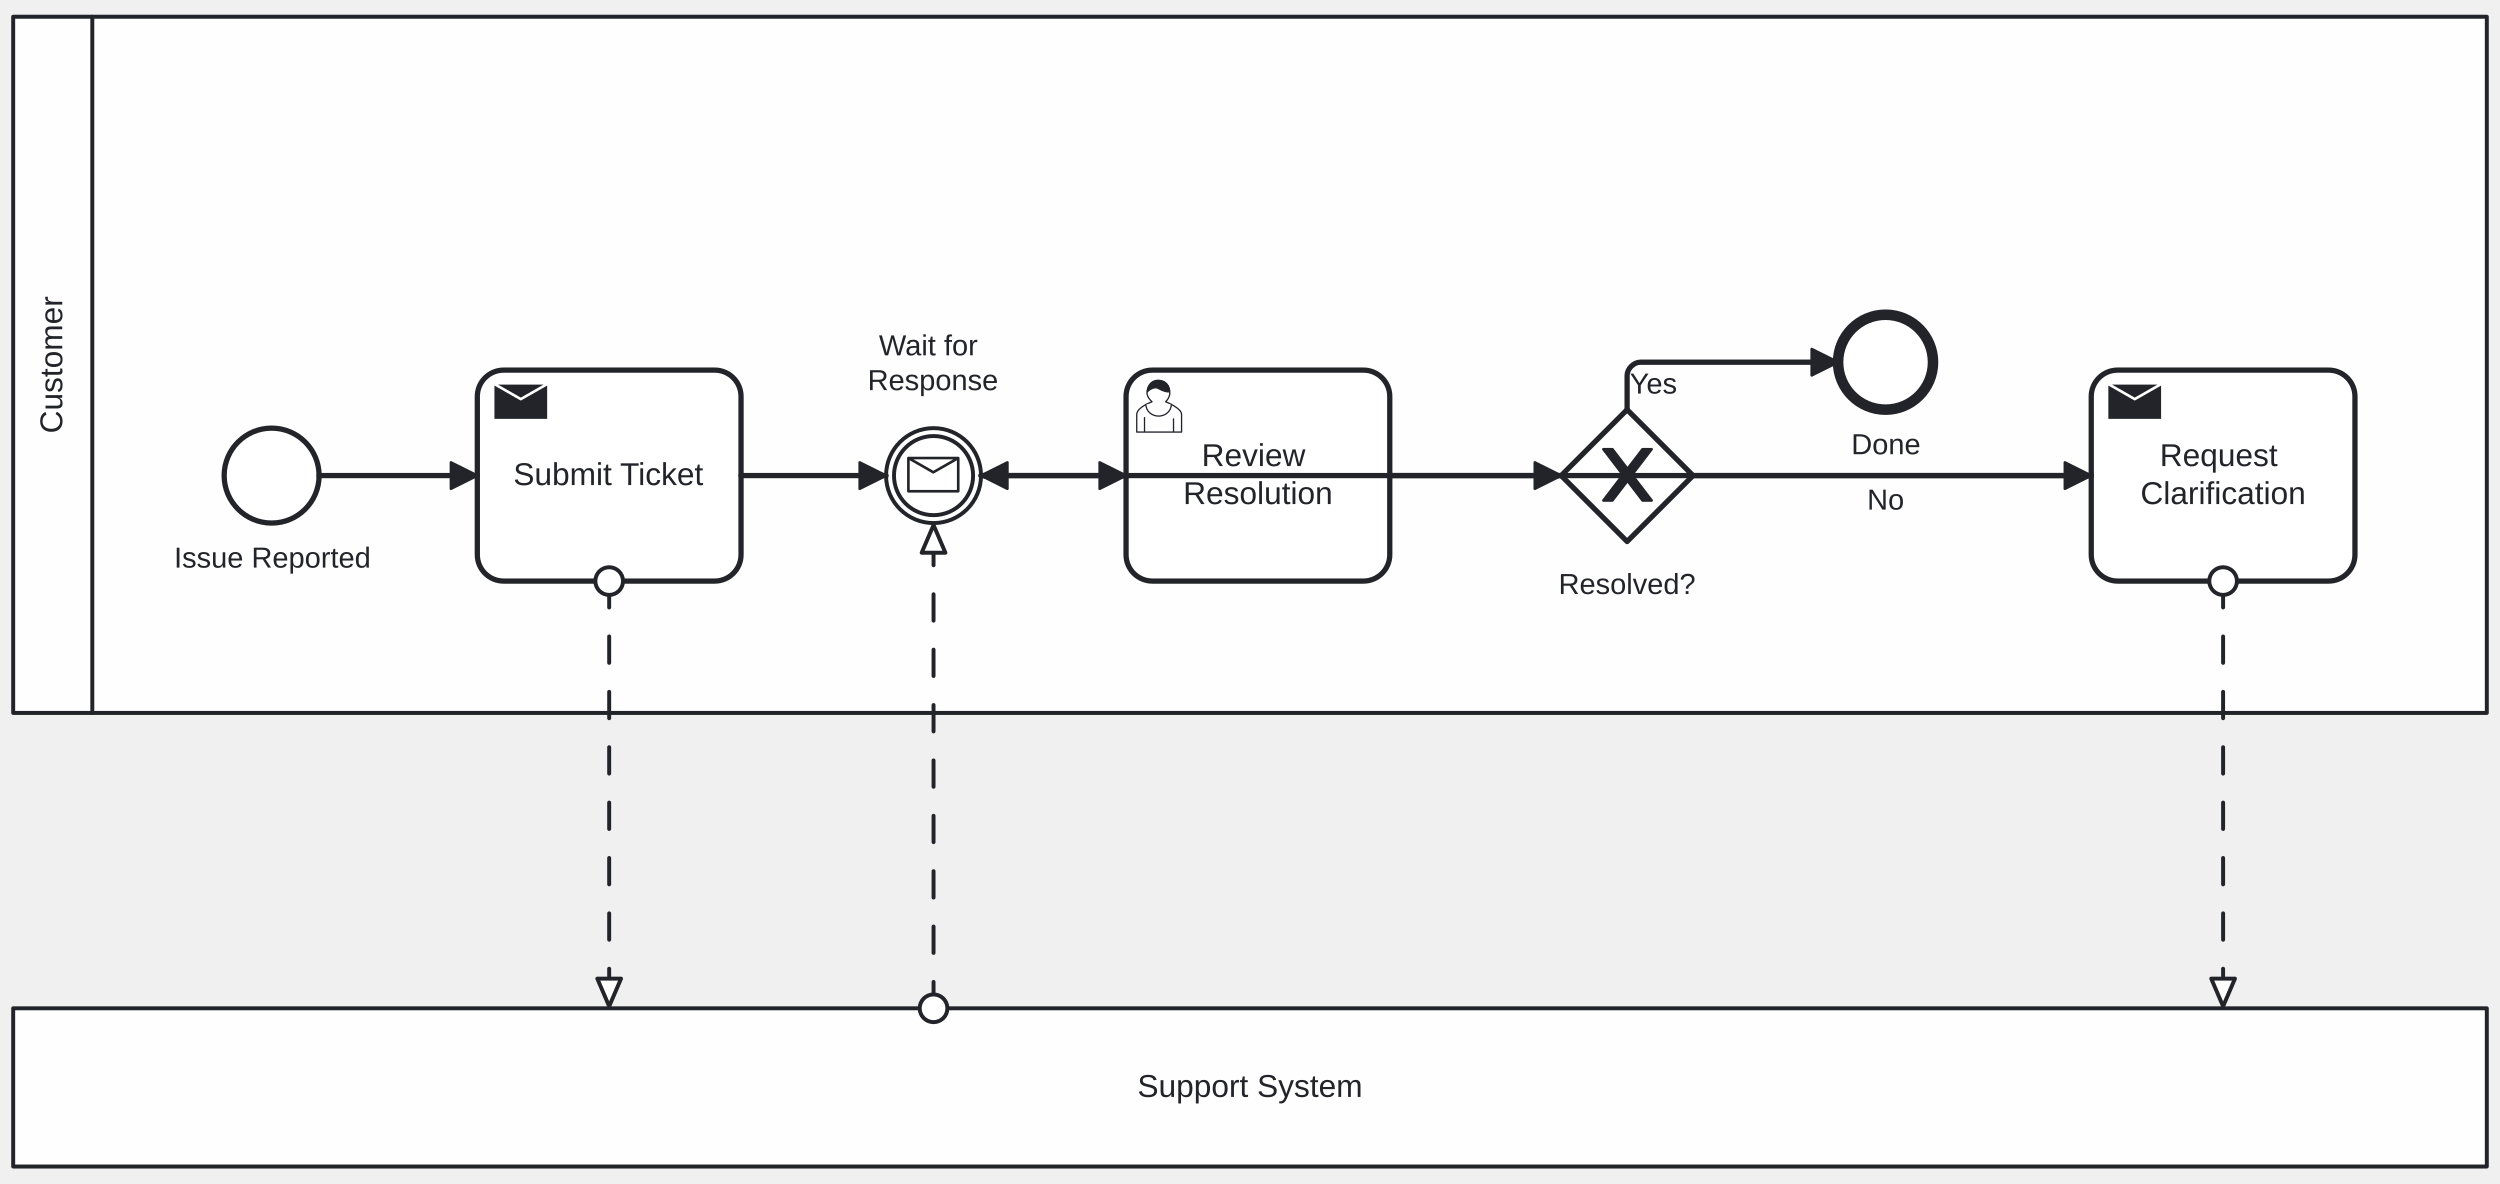
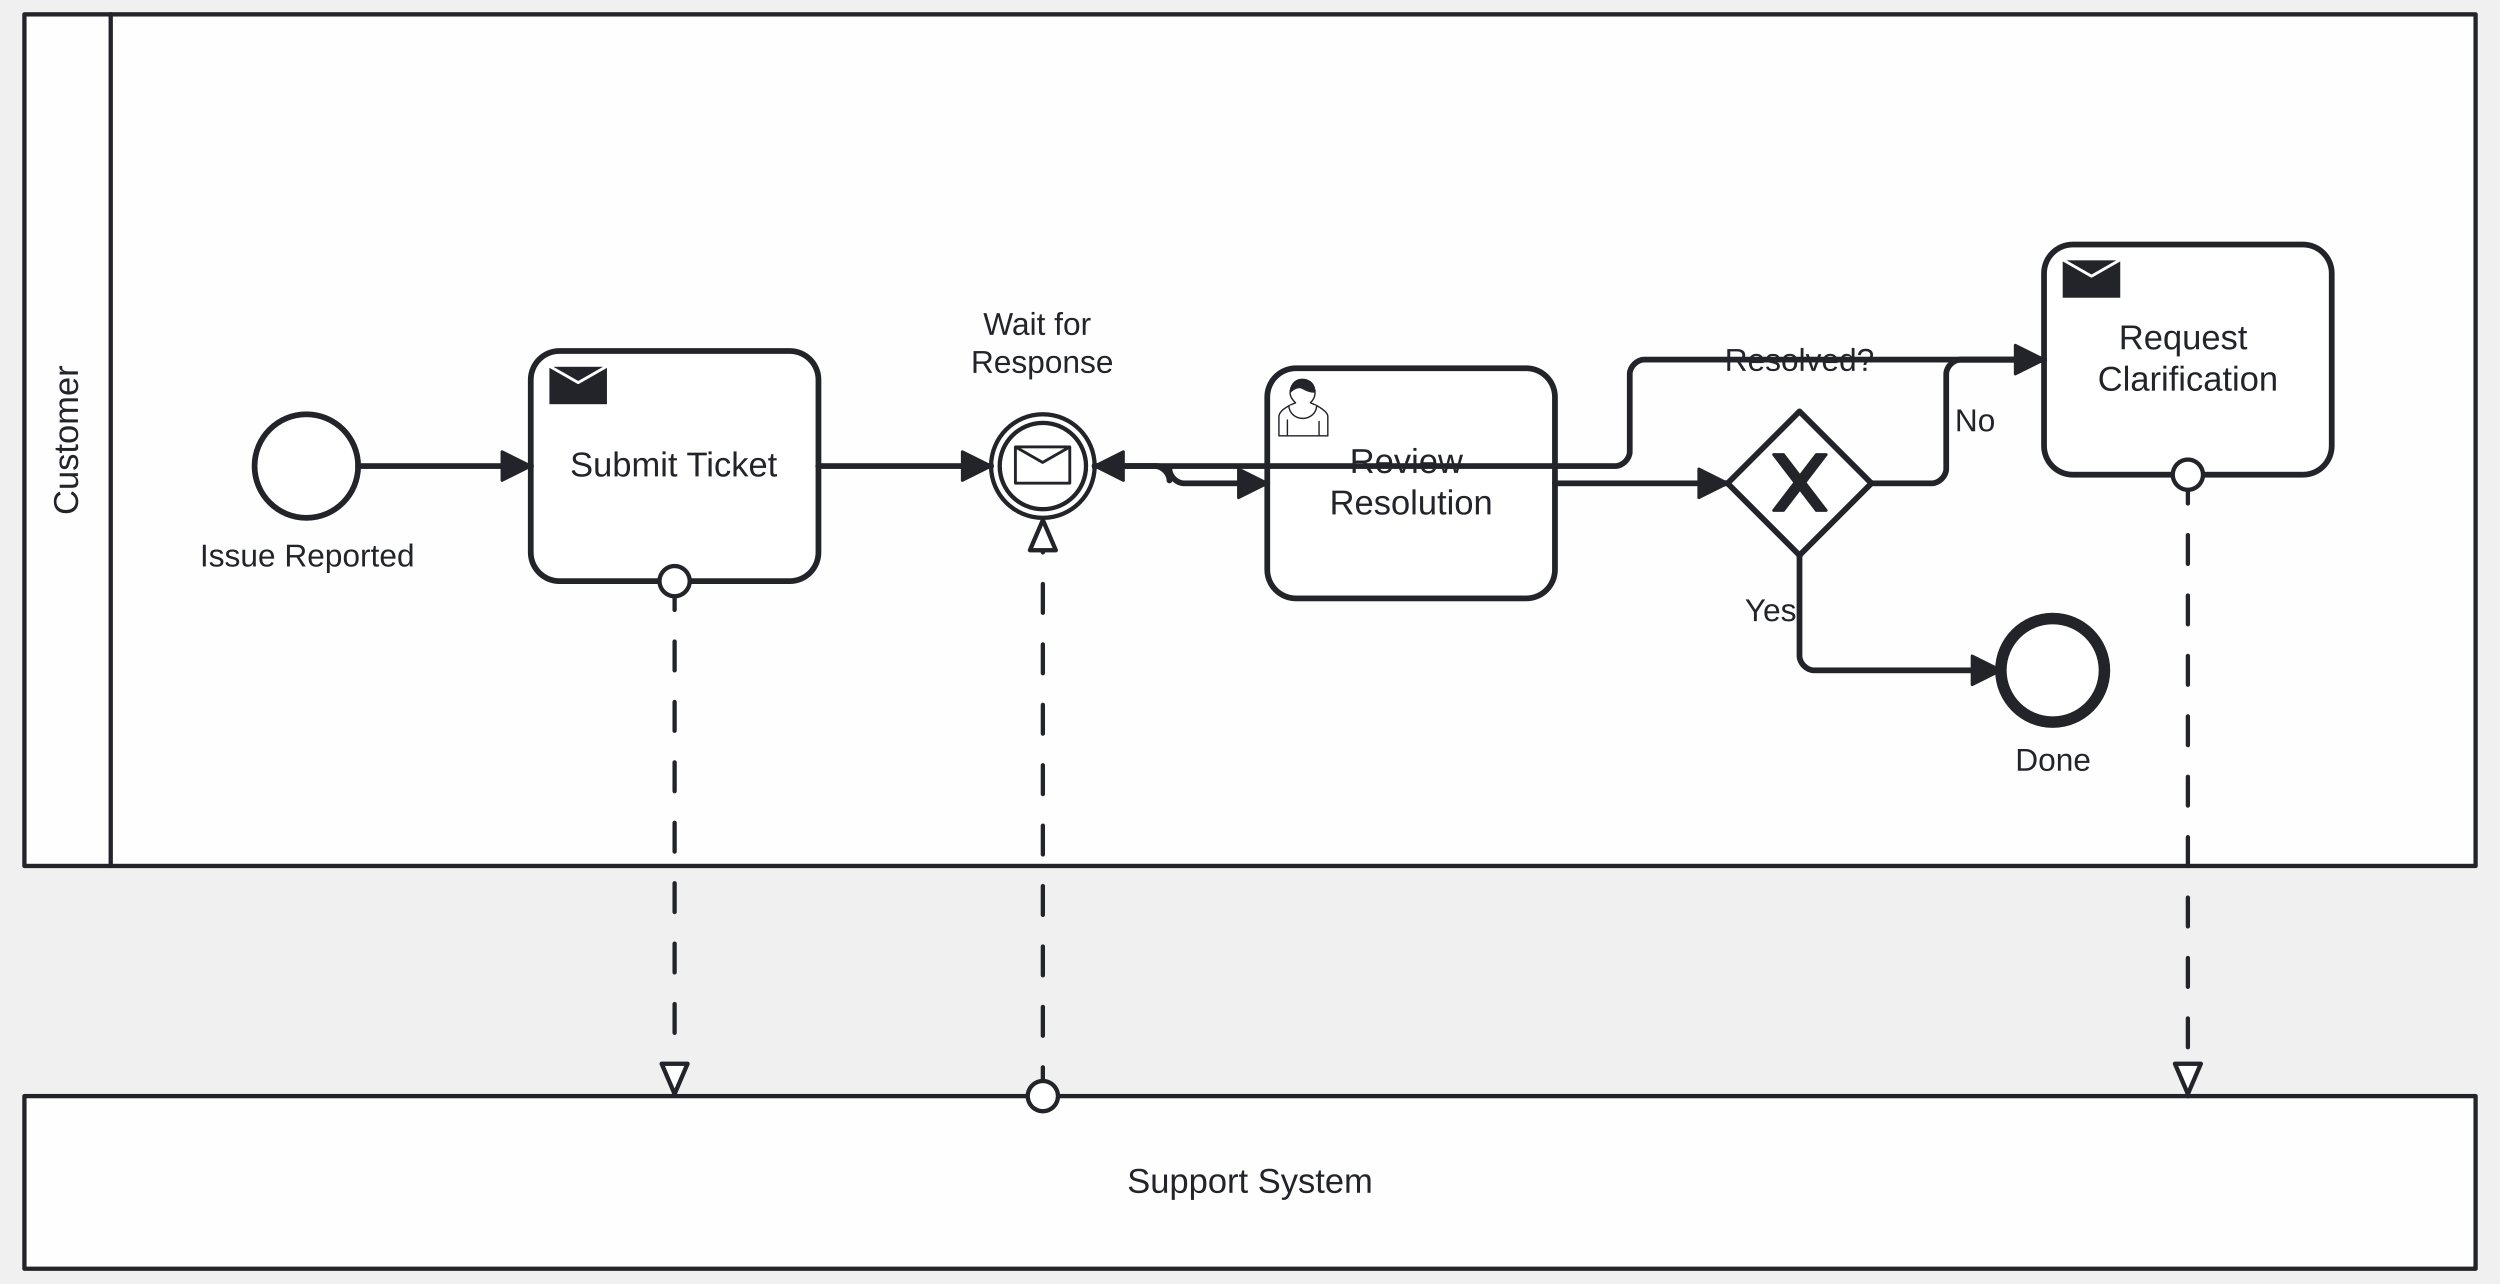
- <svg xmlns="http://www.w3.org/2000/svg" width="1105" height="523" viewBox="157 77 948 446" version="1.1">
+ <svg xmlns="http://www.w3.org/2000/svg" width="1019" height="523" viewBox="157 77 862 446" version="1.1">
  <g class="djs-group">
    <g class="djs-element djs-shape" data-element-id="Participant_Customer" style="display: block;" transform="translate(162, 82)">
      <g class="djs-visual">
-         <rect x="0" y="0" width="938" height="264" rx="0" ry="0" style="stroke-linecap: round; stroke-linejoin: round; stroke: hsl(225, 10%, 15%); stroke-width: 1.5px; fill: white; fill-opacity: 0.95;" />
-         <path style="fill: none; stroke-linecap: round; stroke-linejoin: round; stroke: hsl(225, 10%, 15%); stroke-width: 1.5px;" d="M30,0L30,264" />
-         <text style="font-family: Arial, sans-serif; font-size: 12px; font-weight: normal; fill: hsl(225, 10%, 15%);" lineHeight="1.2" class="djs-label" transform="matrix(-1.8369701987210297e-16, -1, 1, -1.8369701987210297e-16, 0, 264)">
-           <tspan x="105.996" y="18.6">Customer</tspan>
-         </text>
-       </g>
-       <rect x="-5" y="-5" rx="4" width="948" height="274" style="fill: none;" class="djs-outline" />
-       <rect style="fill: none; stroke-opacity: 0; stroke: white; stroke-width: 15px;" class="djs-hit djs-hit-no-move" x="0" y="0" width="938" height="264" />
-       <rect style="fill: none; stroke-opacity: 0; stroke: white; stroke-width: 15px;" class="djs-hit djs-hit-click-stroke" x="0" y="0" width="938" height="264" />
-       <rect style="fill: none; stroke-opacity: 0; stroke: white; stroke-width: 15px;" class="djs-hit djs-hit-all" x="0" y="0" width="30" height="264" />
+         <rect x="0" y="0" width="852" height="296" rx="0" ry="0" style="stroke-linecap: round; stroke-linejoin: round; stroke: hsl(225, 10%, 15%); stroke-width: 1.5px; fill: white; fill-opacity: 0.95;" />
+         <path style="fill: none; stroke-linecap: round; stroke-linejoin: round; stroke: hsl(225, 10%, 15%); stroke-width: 1.5px;" d="M30,0L30,296" />
+         <text style="font-family: Arial, sans-serif; font-size: 12px; font-weight: normal; fill: hsl(225, 10%, 15%);" lineHeight="1.2" class="djs-label" transform="matrix(-1.8369701987210297e-16, -1, 1, -1.8369701987210297e-16, 0, 296)">
+           <tspan x="121.996" y="18.6">Customer</tspan>
+         </text>
+       </g>
+       <rect x="-5" y="-5" rx="4" width="862" height="306" style="fill: none;" class="djs-outline" />
+       <rect style="fill: none; stroke-opacity: 0; stroke: white; stroke-width: 15px;" class="djs-hit djs-hit-no-move" x="0" y="0" width="852" height="296" />
+       <rect style="fill: none; stroke-opacity: 0; stroke: white; stroke-width: 15px;" class="djs-hit djs-hit-click-stroke" x="0" y="0" width="852" height="296" />
+       <rect style="fill: none; stroke-opacity: 0; stroke: white; stroke-width: 15px;" class="djs-hit djs-hit-all" x="0" y="0" width="30" height="296" />
    </g>
    <g class="djs-children">
      <g class="djs-group">
-         <g class="djs-element djs-shape" data-element-id="StartEvent_IssueReported" style="display: block;" transform="translate(242, 238)">
+         <g class="djs-element djs-shape" data-element-id="StartEvent_IssueReported" style="display: block;" transform="translate(242, 221)">
          <g class="djs-visual">
            <circle cx="18" cy="18" r="18" style="stroke-linecap: round; stroke-linejoin: round; stroke: hsl(225, 10%, 15%); stroke-width: 2px; fill: white; fill-opacity: 0.95;" />
          </g>
          <rect style="fill: none; stroke-opacity: 0; stroke: white; stroke-width: 15px;" class="djs-hit djs-hit-all" x="0" y="0" width="36" height="36" />
          <circle cx="18" cy="18" r="23" style="fill: none;" class="djs-outline" />
        </g>
      </g>
      <g class="djs-group">
-         <g class="djs-element djs-shape" data-element-id="SendTask_SubmitTicket" style="display: block;" transform="translate(338, 216)">
+         <g class="djs-element djs-shape" data-element-id="SendTask_SubmitTicket" style="display: block;" transform="translate(338, 199)">
          <g class="djs-visual">
            <rect x="0" y="0" width="100" height="80" rx="10" ry="10" style="stroke-linecap: round; stroke-linejoin: round; stroke: hsl(225, 10%, 15%); stroke-width: 2px; fill: white; fill-opacity: 0.95;" />
            <text style="font-family: Arial, sans-serif; font-size: 12px; font-weight: normal; fill: hsl(225, 10%, 15%);" lineHeight="1.2" class="djs-label">
              <tspan x="13.658" y="43.6">Submit Ticket</tspan>
            </text>
            <path style="fill: hsl(225, 10%, 15%); stroke-linecap: round; stroke-linejoin: round; stroke: white; stroke-width: 1px;" d="m 5.985,4.998 l 0,14 l 21,0 l 0,-14 z l 10.5,6 l 10.5,-6" />
          </g>
          <rect style="fill: none; stroke-opacity: 0; stroke: white; stroke-width: 15px;" class="djs-hit djs-hit-all" x="0" y="0" width="100" height="80" />
          <rect x="-5" y="-5" rx="14" width="110" height="90" style="fill: none;" class="djs-outline" />
        </g>
      </g>
      <g class="djs-group">
-         <g class="djs-element djs-shape" data-element-id="Event_WaitForResponse" style="display: block;" transform="translate(493, 238)">
+         <g class="djs-element djs-shape" data-element-id="Event_WaitForResponse" style="display: block;" transform="translate(498, 221)">
          <g class="djs-visual">
            <circle cx="18" cy="18" r="18" style="stroke-linecap: round; stroke-linejoin: round; stroke: hsl(225, 10%, 15%); stroke-width: 1.5px; fill: white; fill-opacity: 0.95;" />
            <circle cx="18" cy="18" r="15" style="stroke-linecap: round; stroke-linejoin: round; stroke: hsl(225, 10%, 15%); stroke-width: 1.5px; fill: none;" />
            <path style="fill: white; stroke-linecap: round; stroke-linejoin: round; stroke: hsl(225, 10%, 15%); stroke-width: 1px;" d="m 8.46,11.34 l 0,12.6 l 18.9,0 l 0,-12.6 z l 9.45,5.4 l 9.45,-5.4" />
          </g>
          <rect style="fill: none; stroke-opacity: 0; stroke: white; stroke-width: 15px;" class="djs-hit djs-hit-all" x="0" y="0" width="36" height="36" />
          <circle cx="18" cy="18" r="23" style="fill: none;" class="djs-outline" />
        </g>
      </g>
      <g class="djs-group">
-         <g class="djs-element djs-shape" data-element-id="UserTask_ReviewResolution" style="display: block;" transform="translate(584, 216)">
+         <g class="djs-element djs-shape" data-element-id="UserTask_ReviewResolution" style="display: block;" transform="translate(594, 205)">
          <g class="djs-visual">
            <rect x="0" y="0" width="100" height="80" rx="10" ry="10" style="stroke-linecap: round; stroke-linejoin: round; stroke: hsl(225, 10%, 15%); stroke-width: 2px; fill: white; fill-opacity: 0.95;" />
            <text style="font-family: Arial, sans-serif; font-size: 12px; font-weight: normal; fill: hsl(225, 10%, 15%);" lineHeight="1.2" class="djs-label">
              <tspan x="28.664" y="36.4">Review </tspan>
              <tspan x="21.656" y="50.8">Resolution</tspan>
            </text>
            <path style="fill: white; stroke-linecap: round; stroke-linejoin: round; stroke: hsl(225, 10%, 15%); stroke-width: 0.5px;" d="m 15,12 c 0.909,-0.845 1.594,-2.049 1.594,-3.385 0,-2.554 -1.805,-4.622 -4.357,-4.622 -2.552,0 -4.288,2.068 -4.288,4.622 0,1.348 0.974,2.562 1.896,3.405 -0.529,0.187 -5.669,2.097 -5.794,4.756 v 6.718 h 17 v -6.718 c 0,-2.298 -5.528,-4.595 -6.051,-4.776 zm -8,6 l 0,5.5 m 11,0 l 0,-5" />
            <path style="fill: white; stroke-linecap: round; stroke-linejoin: round; stroke: hsl(225, 10%, 15%); stroke-width: 0.5px;" d="m 15,12 m 2.162,1.009 c 0,2.447 -2.158,4.431 -4.821,4.431 -2.665,0 -4.822,-1.981 -4.822,-4.431 " />
            <path style="fill: hsl(225, 10%, 15%); stroke-linecap: round; stroke-linejoin: round; stroke: hsl(225, 10%, 15%); stroke-width: 0.5px;" d="m 15,12 m -6.9,-3.80 c 0,0 2.251,-2.358 4.274,-1.177 2.024,1.181 4.221,1.537 4.124,0.965 -0.098,-0.57 -0.117,-3.791 -4.191,-4.136 -3.575,0.001 -4.208,3.367 -4.207,4.348 z" />
          </g>
          <rect style="fill: none; stroke-opacity: 0; stroke: white; stroke-width: 15px;" class="djs-hit djs-hit-all" x="0" y="0" width="100" height="80" />
          <rect x="-5" y="-5" rx="14" width="110" height="90" style="fill: none;" class="djs-outline" />
        </g>
      </g>
      <g class="djs-group">
-         <g class="djs-element djs-shape" data-element-id="Gateway_Resolved" style="display: block;" transform="translate(749, 231)">
+         <g class="djs-element djs-shape" data-element-id="Gateway_Resolved" style="display: block;" transform="translate(754, 220)">
          <g class="djs-visual">
            <polygon style="stroke-linecap: round; stroke-linejoin: round; stroke: hsl(225, 10%, 15%); stroke-width: 2px; fill: white; fill-opacity: 0.95;" points="25,0 50,25 25,50 0,25" />
            <path style="fill: hsl(225, 10%, 15%); stroke-linecap: round; stroke-linejoin: round; stroke: hsl(225, 10%, 15%); stroke-width: 1px;" d="m 16,15 7.429,9.714 -7.429,9.714 3.429,0 5.714,-7.464 5.714,7.464 3.429,0 -7.429,-9.714 7.429,-9.714 -3.429,0 -5.714,7.464 -5.714,-7.464 -3.429,0 z" />
          </g>
          <rect style="fill: none; stroke-opacity: 0; stroke: white; stroke-width: 15px;" class="djs-hit djs-hit-all" x="0" y="0" width="50" height="50" />
          <rect style="transform-box: fill-box; transform: rotate(45deg); transform-origin: center; fill: none;" x="2" y="2" rx="4" width="46" height="46" class="djs-outline" />
        </g>
      </g>
      <g class="djs-group">
-         <g class="djs-element djs-shape" data-element-id="EndEvent_Done" style="display: block;" transform="translate(854, 195)">
+         <g class="djs-element djs-shape" data-element-id="EndEvent_Done" style="display: block;" transform="translate(849, 292)">
          <g class="djs-visual">
            <circle cx="18" cy="18" r="18" style="stroke-linecap: round; stroke-linejoin: round; stroke: hsl(225, 10%, 15%); stroke-width: 4px; fill: white; fill-opacity: 0.95;" />
          </g>
          <rect style="fill: none; stroke-opacity: 0; stroke: white; stroke-width: 15px;" class="djs-hit djs-hit-all" x="0" y="0" width="36" height="36" />
          <circle cx="18" cy="18" r="24" style="fill: none;" class="djs-outline" />
        </g>
      </g>
      <g class="djs-group">
-         <g class="djs-element djs-shape selected" data-element-id="SendTask_RequestClarification" style="display: block;" transform="translate(950, 216)">
+         <g class="djs-element djs-shape selected" data-element-id="SendTask_RequestClarification" style="display: block;" transform="translate(864, 162)">
          <g class="djs-visual">
            <rect x="0" y="0" width="100" height="80" rx="10" ry="10" style="stroke-linecap: round; stroke-linejoin: round; stroke: hsl(225, 10%, 15%); stroke-width: 2px; fill: white; fill-opacity: 0.95;" />
            <text style="font-family: Arial, sans-serif; font-size: 12px; font-weight: normal; fill: hsl(225, 10%, 15%);" lineHeight="1.2" class="djs-label">
              <tspan x="25.988" y="36.4">Request </tspan>
              <tspan x="18.662" y="50.8">Clarification</tspan>
            </text>
            <path style="fill: hsl(225, 10%, 15%); stroke-linecap: round; stroke-linejoin: round; stroke: white; stroke-width: 1px;" d="m 5.985,4.998 l 0,14 l 21,0 l 0,-14 z l 10.5,6 l 10.5,-6" />
          </g>
          <rect style="fill: none; stroke-opacity: 0; stroke: white; stroke-width: 15px;" class="djs-hit djs-hit-all" x="0" y="0" width="100" height="80" />
          <rect x="-5" y="-5" rx="14" width="110" height="90" style="fill: none;" class="djs-outline" />
        </g>
      </g>
      <g class="djs-group">
-         <g class="djs-element djs-connection" data-element-id="Flow_16tklld" style="display: block;">
-           <g class="djs-visual">
-             <defs>
-               <marker id="marker-7wu71dv52p2u1iz8naidk97pk" viewBox="0 0 20 20" refX="11" refY="10" markerWidth="10" markerHeight="10" orient="auto">
-                 <path d="M 1 5 L 11 10 L 1 15 Z" style="stroke-linecap: round; stroke-linejoin: round; stroke: hsl(225, 10%, 15%); stroke-width: 1px; fill: hsl(225, 10%, 15%);" />
-               </marker>
-             </defs>
-             <path style="fill: none; stroke-linecap: round; stroke-linejoin: round; stroke: hsl(225, 10%, 15%); stroke-width: 2px; marker-end: url(#marker-7wu71dv52p2u1iz8naidk97pk);" data-corner-radius="5" d="M278,256L338,256" />
-           </g>
-           <path d="M278,256L338,256" style="fill: none; stroke-opacity: 0; stroke: white; stroke-width: 15px;" class="djs-hit djs-hit-stroke" />
-           <rect x="273" y="251" rx="4" width="70" height="10" style="fill: none;" class="djs-outline" />
-         </g>
-       </g>
-       <g class="djs-group">
-         <g class="djs-element djs-connection" data-element-id="Flow_0s8qykr" style="display: block;">
-           <g class="djs-visual">
-             <defs>
-               <marker id="marker-b39z7r3nf5foj1tgs4yeaozxv" viewBox="0 0 20 20" refX="11" refY="10" markerWidth="10" markerHeight="10" orient="auto">
-                 <path d="M 1 5 L 11 10 L 1 15 Z" style="stroke-linecap: round; stroke-linejoin: round; stroke: hsl(225, 10%, 15%); stroke-width: 1px; fill: hsl(225, 10%, 15%);" />
-               </marker>
-             </defs>
-             <path style="fill: none; stroke-linecap: round; stroke-linejoin: round; stroke: hsl(225, 10%, 15%); stroke-width: 2px; marker-end: url(#marker-b39z7r3nf5foj1tgs4yeaozxv);" data-corner-radius="5" d="M438,256L493,256" />
-           </g>
-           <path d="M438,256L493,256" style="fill: none; stroke-opacity: 0; stroke: white; stroke-width: 15px;" class="djs-hit djs-hit-stroke" />
-           <rect x="433" y="251" rx="4" width="65" height="10" style="fill: none;" class="djs-outline" />
+         <g class="djs-element djs-connection" data-element-id="Flow_1mm6f2q" style="display: block;">
+           <g class="djs-visual">
+             <defs>
+               <marker id="marker-1p9i629s0qtrurmvqm9e0ws9p" viewBox="0 0 20 20" refX="11" refY="10" markerWidth="10" markerHeight="10" orient="auto">
+                 <path d="M 1 5 L 11 10 L 1 15 Z" style="stroke-linecap: round; stroke-linejoin: round; stroke: hsl(225, 10%, 15%); stroke-width: 1px; fill: hsl(225, 10%, 15%);" />
+               </marker>
+             </defs>
+             <path style="fill: none; stroke-linecap: round; stroke-linejoin: round; stroke: hsl(225, 10%, 15%); stroke-width: 2px; marker-end: url(#marker-1p9i629s0qtrurmvqm9e0ws9p);" data-corner-radius="5" d="M278,239L338,239" />
+           </g>
+           <path d="M278,239L338,239" style="fill: none; stroke-opacity: 0; stroke: white; stroke-width: 15px;" class="djs-hit djs-hit-stroke" />
+           <rect x="273" y="234" rx="4" width="70" height="10" style="fill: none;" class="djs-outline" />
+         </g>
+       </g>
+       <g class="djs-group">
+         <g class="djs-element djs-connection" data-element-id="Flow_0em09ia" style="display: block;">
+           <g class="djs-visual">
+             <defs>
+               <marker id="marker-2soshf5yw9ldhx0wy3coj6hfs" viewBox="0 0 20 20" refX="11" refY="10" markerWidth="10" markerHeight="10" orient="auto">
+                 <path d="M 1 5 L 11 10 L 1 15 Z" style="stroke-linecap: round; stroke-linejoin: round; stroke: hsl(225, 10%, 15%); stroke-width: 1px; fill: hsl(225, 10%, 15%);" />
+               </marker>
+             </defs>
+             <path style="fill: none; stroke-linecap: round; stroke-linejoin: round; stroke: hsl(225, 10%, 15%); stroke-width: 2px; marker-end: url(#marker-2soshf5yw9ldhx0wy3coj6hfs);" data-corner-radius="5" d="M438,239L498,239" />
+           </g>
+           <path d="M438,239L498,239" style="fill: none; stroke-opacity: 0; stroke: white; stroke-width: 15px;" class="djs-hit djs-hit-stroke" />
+           <rect x="433" y="234" rx="4" width="70" height="10" style="fill: none;" class="djs-outline" />
        </g>
      </g>
      <g class="djs-group">
        <g class="djs-element djs-connection" data-element-id="Flow_RequestClarification_to_WaitForResponse" style="display: block;">
          <g class="djs-visual">
            <defs>
-               <marker id="marker-1x583kfudc2pcxrz3mh36vrvt" viewBox="0 0 20 20" refX="11" refY="10" markerWidth="10" markerHeight="10" orient="auto">
-                 <path d="M 1 5 L 11 10 L 1 15 Z" style="stroke-linecap: round; stroke-linejoin: round; stroke: hsl(225, 10%, 15%); stroke-width: 1px; fill: hsl(225, 10%, 15%);" />
-               </marker>
-             </defs>
-             <path style="fill: none; stroke-linecap: round; stroke-linejoin: round; stroke: hsl(225, 10%, 15%); stroke-width: 2px; marker-end: url(#marker-1x583kfudc2pcxrz3mh36vrvt);" data-corner-radius="5" d="M950,256L529,256" />
-           </g>
-           <path d="M950,256L529,256" style="fill: none; stroke-opacity: 0; stroke: white; stroke-width: 15px;" class="djs-hit djs-hit-stroke" />
-           <rect x="524" y="251" rx="4" width="431" height="10" style="fill: none;" class="djs-outline" />
-         </g>
-       </g>
-       <g class="djs-group">
-         <g class="djs-element djs-connection" data-element-id="Flow_0i3lnz4" style="display: block;">
-           <g class="djs-visual">
-             <defs>
-               <marker id="marker-0d6mgt27letof4duvl84tdkbz" viewBox="0 0 20 20" refX="11" refY="10" markerWidth="10" markerHeight="10" orient="auto">
-                 <path d="M 1 5 L 11 10 L 1 15 Z" style="stroke-linecap: round; stroke-linejoin: round; stroke: hsl(225, 10%, 15%); stroke-width: 1px; fill: hsl(225, 10%, 15%);" />
-               </marker>
-             </defs>
-             <path style="fill: none; stroke-linecap: round; stroke-linejoin: round; stroke: hsl(225, 10%, 15%); stroke-width: 2px; marker-end: url(#marker-0d6mgt27letof4duvl84tdkbz);" data-corner-radius="5" d="M529,256L584,256" />
-           </g>
-           <path d="M529,256L584,256" style="fill: none; stroke-opacity: 0; stroke: white; stroke-width: 15px;" class="djs-hit djs-hit-stroke" />
-           <rect x="524" y="251" rx="4" width="65" height="10" style="fill: none;" class="djs-outline" />
-         </g>
-       </g>
-       <g class="djs-group">
-         <g class="djs-element djs-connection" data-element-id="Flow_00qwx1f" style="display: block;">
-           <g class="djs-visual">
-             <defs>
-               <marker id="marker-d2tqk4wm3r6d3mqj97lta4rko" viewBox="0 0 20 20" refX="11" refY="10" markerWidth="10" markerHeight="10" orient="auto">
-                 <path d="M 1 5 L 11 10 L 1 15 Z" style="stroke-linecap: round; stroke-linejoin: round; stroke: hsl(225, 10%, 15%); stroke-width: 1px; fill: hsl(225, 10%, 15%);" />
-               </marker>
-             </defs>
-             <path style="fill: none; stroke-linecap: round; stroke-linejoin: round; stroke: hsl(225, 10%, 15%); stroke-width: 2px; marker-end: url(#marker-d2tqk4wm3r6d3mqj97lta4rko);" data-corner-radius="5" d="M684,256L749,256" />
-           </g>
-           <path d="M684,256L749,256" style="fill: none; stroke-opacity: 0; stroke: white; stroke-width: 15px;" class="djs-hit djs-hit-stroke" />
-           <rect x="679" y="251" rx="4" width="75" height="10" style="fill: none;" class="djs-outline" />
+               <marker id="marker-ca2xpesgioredtqrz3qg2ju2a" viewBox="0 0 20 20" refX="11" refY="10" markerWidth="10" markerHeight="10" orient="auto">
+                 <path d="M 1 5 L 11 10 L 1 15 Z" style="stroke-linecap: round; stroke-linejoin: round; stroke: hsl(225, 10%, 15%); stroke-width: 1px; fill: hsl(225, 10%, 15%);" />
+               </marker>
+             </defs>
+             <path style="fill: none; stroke-linecap: round; stroke-linejoin: round; stroke: hsl(225, 10%, 15%); stroke-width: 2px; marker-end: url(#marker-ca2xpesgioredtqrz3qg2ju2a);" data-corner-radius="5" d="M864,202L725,202C722.5,202,720,204.5,720,207L720,234C720,236.5,717.5,239,715,239L534,239" />
+           </g>
+           <path d="M864,202L720,202L720,239L534,239" style="fill: none; stroke-opacity: 0; stroke: white; stroke-width: 15px;" class="djs-hit djs-hit-stroke" />
+           <rect x="529" y="197" rx="4" width="340" height="47" style="fill: none;" class="djs-outline" />
+         </g>
+       </g>
+       <g class="djs-group">
+         <g class="djs-element djs-connection" data-element-id="Flow_04ouch5" style="display: block;">
+           <g class="djs-visual">
+             <defs>
+               <marker id="marker-cpgx6c1i1c508q7j2jhtttnj5" viewBox="0 0 20 20" refX="11" refY="10" markerWidth="10" markerHeight="10" orient="auto">
+                 <path d="M 1 5 L 11 10 L 1 15 Z" style="stroke-linecap: round; stroke-linejoin: round; stroke: hsl(225, 10%, 15%); stroke-width: 1px; fill: hsl(225, 10%, 15%);" />
+               </marker>
+             </defs>
+             <path style="fill: none; stroke-linecap: round; stroke-linejoin: round; stroke: hsl(225, 10%, 15%); stroke-width: 2px; marker-end: url(#marker-cpgx6c1i1c508q7j2jhtttnj5);" data-corner-radius="5" d="M534,239L555,239C557.5,239,560,241.5,560,244L560,240C560,242.5,562.5,245,565,245L594,245" />
+           </g>
+           <path d="M534,239L560,239L560,245L594,245" style="fill: none; stroke-opacity: 0; stroke: white; stroke-width: 15px;" class="djs-hit djs-hit-stroke" />
+           <rect x="529" y="234" rx="4" width="70" height="16" style="fill: none;" class="djs-outline" />
+         </g>
+       </g>
+       <g class="djs-group">
+         <g class="djs-element djs-connection" data-element-id="Flow_17m1cvz" style="display: block;">
+           <g class="djs-visual">
+             <defs>
+               <marker id="marker-4l4hq3o40q31fz87r37ugzjag" viewBox="0 0 20 20" refX="11" refY="10" markerWidth="10" markerHeight="10" orient="auto">
+                 <path d="M 1 5 L 11 10 L 1 15 Z" style="stroke-linecap: round; stroke-linejoin: round; stroke: hsl(225, 10%, 15%); stroke-width: 1px; fill: hsl(225, 10%, 15%);" />
+               </marker>
+             </defs>
+             <path style="fill: none; stroke-linecap: round; stroke-linejoin: round; stroke: hsl(225, 10%, 15%); stroke-width: 2px; marker-end: url(#marker-4l4hq3o40q31fz87r37ugzjag);" data-corner-radius="5" d="M694,245L754,245" />
+           </g>
+           <path d="M694,245L754,245" style="fill: none; stroke-opacity: 0; stroke: white; stroke-width: 15px;" class="djs-hit djs-hit-stroke" />
+           <rect x="689" y="240" rx="4" width="70" height="10" style="fill: none;" class="djs-outline" />
        </g>
      </g>
      <g class="djs-group">
        <g class="djs-element djs-connection" data-element-id="Flow_Yes" style="display: block;">
          <g class="djs-visual">
            <defs>
-               <marker id="marker-0yrul705a08kwrmmp39i01hob" viewBox="0 0 20 20" refX="11" refY="10" markerWidth="10" markerHeight="10" orient="auto">
-                 <path d="M 1 5 L 11 10 L 1 15 Z" style="stroke-linecap: round; stroke-linejoin: round; stroke: hsl(225, 10%, 15%); stroke-width: 1px; fill: hsl(225, 10%, 15%);" />
-               </marker>
-             </defs>
-             <path style="fill: none; stroke-linecap: round; stroke-linejoin: round; stroke: hsl(225, 10%, 15%); stroke-width: 2px; marker-end: url(#marker-0yrul705a08kwrmmp39i01hob);" data-corner-radius="5" d="M774,231L774,218C774,215.5,776.5,213,779,213L854,213" />
-           </g>
-           <path d="M774,231L774,213L854,213" style="fill: none; stroke-opacity: 0; stroke: white; stroke-width: 15px;" class="djs-hit djs-hit-stroke" />
-           <rect x="769" y="208" rx="4" width="90" height="28" style="fill: none;" class="djs-outline" />
+               <marker id="marker-acf2fyh1bl7w2j3i9m2e5i2vy" viewBox="0 0 20 20" refX="11" refY="10" markerWidth="10" markerHeight="10" orient="auto">
+                 <path d="M 1 5 L 11 10 L 1 15 Z" style="stroke-linecap: round; stroke-linejoin: round; stroke: hsl(225, 10%, 15%); stroke-width: 1px; fill: hsl(225, 10%, 15%);" />
+               </marker>
+             </defs>
+             <path style="fill: none; stroke-linecap: round; stroke-linejoin: round; stroke: hsl(225, 10%, 15%); stroke-width: 2px; marker-end: url(#marker-acf2fyh1bl7w2j3i9m2e5i2vy);" data-corner-radius="5" d="M779,270L779,305C779,307.5,781.5,310,784,310L849,310" />
+           </g>
+           <path d="M779,270L779,310L849,310" style="fill: none; stroke-opacity: 0; stroke: white; stroke-width: 15px;" class="djs-hit djs-hit-stroke" />
+           <rect x="774" y="265" rx="4" width="80" height="50" style="fill: none;" class="djs-outline" />
        </g>
      </g>
      <g class="djs-group">
        <g class="djs-element djs-connection" data-element-id="Flow_No" style="display: block;">
          <g class="djs-visual">
            <defs>
-               <marker id="marker-7alzx0xbpxlbwl5jd0qtgsqc3" viewBox="0 0 20 20" refX="11" refY="10" markerWidth="10" markerHeight="10" orient="auto">
-                 <path d="M 1 5 L 11 10 L 1 15 Z" style="stroke-linecap: round; stroke-linejoin: round; stroke: hsl(225, 10%, 15%); stroke-width: 1px; fill: hsl(225, 10%, 15%);" />
-               </marker>
-             </defs>
-             <path style="fill: none; stroke-linecap: round; stroke-linejoin: round; stroke: hsl(225, 10%, 15%); stroke-width: 2px; marker-end: url(#marker-7alzx0xbpxlbwl5jd0qtgsqc3);" data-corner-radius="5" d="M799,256L950,256" />
-           </g>
-           <path d="M799,256L950,256" style="fill: none; stroke-opacity: 0; stroke: white; stroke-width: 15px;" class="djs-hit djs-hit-stroke" />
-           <rect x="794" y="251" rx="4" width="161" height="10" style="fill: none;" class="djs-outline" />
+               <marker id="marker-0oizyg1274taym0z19jyu3k3p" viewBox="0 0 20 20" refX="11" refY="10" markerWidth="10" markerHeight="10" orient="auto">
+                 <path d="M 1 5 L 11 10 L 1 15 Z" style="stroke-linecap: round; stroke-linejoin: round; stroke: hsl(225, 10%, 15%); stroke-width: 1px; fill: hsl(225, 10%, 15%);" />
+               </marker>
+             </defs>
+             <path style="fill: none; stroke-linecap: round; stroke-linejoin: round; stroke: hsl(225, 10%, 15%); stroke-width: 2px; marker-end: url(#marker-0oizyg1274taym0z19jyu3k3p);" data-corner-radius="5" d="M804,245L825,245C827.5,245,830,242.5,830,240L830,207C830,204.5,832.5,202,835,202L864,202" />
+           </g>
+           <path d="M804,245L830,245L830,202L864,202" style="fill: none; stroke-opacity: 0; stroke: white; stroke-width: 15px;" class="djs-hit djs-hit-stroke" />
+           <rect x="799" y="197" rx="4" width="70" height="53" style="fill: none;" class="djs-outline" />
        </g>
      </g>
    </g>
  </g>
  <g class="djs-group">
    <g class="djs-element djs-shape" data-element-id="Participant_SupportSystem" style="display: block;" transform="translate(162, 458)">
      <g class="djs-visual">
-         <rect x="0" y="0" width="938" height="60" rx="0" ry="0" style="stroke-linecap: round; stroke-linejoin: round; stroke: hsl(225, 10%, 15%); stroke-width: 1.5px; fill: white; fill-opacity: 0.95;" />
+         <rect x="0" y="0" width="852" height="60" rx="0" ry="0" style="stroke-linecap: round; stroke-linejoin: round; stroke: hsl(225, 10%, 15%); stroke-width: 1.5px; fill: white; fill-opacity: 0.95;" />
        <text style="font-family: Arial, sans-serif; font-size: 12px; font-weight: normal; fill: hsl(225, 10%, 15%);" lineHeight="1.2" class="djs-label">
-           <tspan x="426.316" y="33.6">Support System</tspan>
-         </text>
-       </g>
-       <rect x="-5" y="-5" rx="4" width="948" height="70" style="fill: none;" class="djs-outline" />
-       <rect style="fill: none; stroke-opacity: 0; stroke: white; stroke-width: 15px;" class="djs-hit djs-hit-all" x="0" y="0" width="938" height="60" />
+           <tspan x="383.316" y="33.6">Support System</tspan>
+         </text>
+       </g>
+       <rect x="-5" y="-5" rx="4" width="862" height="70" style="fill: none;" class="djs-outline" />
+       <rect style="fill: none; stroke-opacity: 0; stroke: white; stroke-width: 15px;" class="djs-hit djs-hit-all" x="0" y="0" width="852" height="60" />
    </g>
  </g>
  <g class="djs-group">
    <g class="djs-element djs-connection" data-element-id="Flow_SubmitTicket_to_SupportSystem" style="display: block;">
      <g class="djs-visual">
        <defs>
-           <marker id="marker-3hoedxfjxf34k2jmn4z56wezl" viewBox="0 0 20 20" refX="8.5" refY="5" markerWidth="20" markerHeight="20" orient="auto">
+           <marker id="marker-2z87mz8ga1f9i5dmttglfezyy" viewBox="0 0 20 20" refX="8.5" refY="5" markerWidth="20" markerHeight="20" orient="auto">
            <path d="m 1 5 l 0 -3 l 7 3 l -7 3 z" style="stroke-linecap: round; stroke-linejoin: round; stroke: hsl(225, 10%, 15%); stroke-width: 1px; fill: white; stroke-dasharray: 10000,1;" />
          </marker>
-           <marker id="marker-877r3b8nzn5tvpazsj9gxezpl" viewBox="0 0 20 20" refX="6" refY="6" markerWidth="20" markerHeight="20" orient="auto">
+           <marker id="marker-bg92qes7jeztrqowd4z7g494a" viewBox="0 0 20 20" refX="6" refY="6" markerWidth="20" markerHeight="20" orient="auto">
            <circle cx="6" cy="6" r="3.5" style="stroke-linecap: round; stroke-linejoin: round; stroke: hsl(225, 10%, 15%); stroke-width: 1px; fill: white; stroke-dasharray: 10000,1;" />
          </marker>
        </defs>
-         <path style="fill: none; stroke-linecap: round; stroke-linejoin: round; stroke: hsl(225, 10%, 15%); stroke-width: 1.5px; marker-end: url(#marker-3hoedxfjxf34k2jmn4z56wezl); marker-start: url(#marker-877r3b8nzn5tvpazsj9gxezpl); stroke-dasharray: 10, 11;" data-corner-radius="5" d="M388,296L388,458" />
-       </g>
-       <path d="M388,296L388,458" style="fill: none; stroke-opacity: 0; stroke: white; stroke-width: 15px;" class="djs-hit djs-hit-stroke" />
-       <rect x="383" y="291" rx="4" width="10" height="172" style="fill: none;" class="djs-outline" />
+         <path style="fill: none; stroke-linecap: round; stroke-linejoin: round; stroke: hsl(225, 10%, 15%); stroke-width: 1.5px; marker-end: url(#marker-2z87mz8ga1f9i5dmttglfezyy); marker-start: url(#marker-bg92qes7jeztrqowd4z7g494a); stroke-dasharray: 10, 11;" data-corner-radius="5" d="M388,279L388,458" />
+       </g>
+       <path d="M388,279L388,458" style="fill: none; stroke-opacity: 0; stroke: white; stroke-width: 15px;" class="djs-hit djs-hit-stroke" />
+       <rect x="383" y="274" rx="4" width="10" height="189" style="fill: none;" class="djs-outline" />
    </g>
  </g>
  <g class="djs-group">
    <g class="djs-element djs-connection" data-element-id="Flow_SupportSystem_to_WaitForResponse" style="display: block;">
      <g class="djs-visual">
        <defs>
-           <marker id="marker-ccyy8uwm42kwj5fzowvwj105u" viewBox="0 0 20 20" refX="8.5" refY="5" markerWidth="20" markerHeight="20" orient="auto">
+           <marker id="marker-eoz4ku47lcqq2326zk915gqvm" viewBox="0 0 20 20" refX="8.5" refY="5" markerWidth="20" markerHeight="20" orient="auto">
            <path d="m 1 5 l 0 -3 l 7 3 l -7 3 z" style="stroke-linecap: round; stroke-linejoin: round; stroke: hsl(225, 10%, 15%); stroke-width: 1px; fill: white; stroke-dasharray: 10000,1;" />
          </marker>
-           <marker id="marker-4q5glix4yx1dqs0s0tl7k9ews" viewBox="0 0 20 20" refX="6" refY="6" markerWidth="20" markerHeight="20" orient="auto">
+           <marker id="marker-d0pv4krff6fbbu82weh8nadaa" viewBox="0 0 20 20" refX="6" refY="6" markerWidth="20" markerHeight="20" orient="auto">
            <circle cx="6" cy="6" r="3.5" style="stroke-linecap: round; stroke-linejoin: round; stroke: hsl(225, 10%, 15%); stroke-width: 1px; fill: white; stroke-dasharray: 10000,1;" />
          </marker>
        </defs>
-         <path style="fill: none; stroke-linecap: round; stroke-linejoin: round; stroke: hsl(225, 10%, 15%); stroke-width: 1.5px; marker-end: url(#marker-ccyy8uwm42kwj5fzowvwj105u); marker-start: url(#marker-4q5glix4yx1dqs0s0tl7k9ews); stroke-dasharray: 10, 11;" data-corner-radius="5" d="M511,458L511,274" />
-       </g>
-       <path d="M511,458L511,274" style="fill: none; stroke-opacity: 0; stroke: white; stroke-width: 15px;" class="djs-hit djs-hit-stroke" />
-       <rect x="506" y="269" rx="4" width="10" height="194" style="fill: none;" class="djs-outline" />
+         <path style="fill: none; stroke-linecap: round; stroke-linejoin: round; stroke: hsl(225, 10%, 15%); stroke-width: 1.5px; marker-end: url(#marker-eoz4ku47lcqq2326zk915gqvm); marker-start: url(#marker-d0pv4krff6fbbu82weh8nadaa); stroke-dasharray: 10, 11;" data-corner-radius="5" d="M516,458L516,257" />
+       </g>
+       <path d="M516,458L516,257" style="fill: none; stroke-opacity: 0; stroke: white; stroke-width: 15px;" class="djs-hit djs-hit-stroke" />
+       <rect x="511" y="252" rx="4" width="10" height="211" style="fill: none;" class="djs-outline" />
    </g>
  </g>
  <g class="djs-group">
    <g class="djs-element djs-connection" data-element-id="Flow_RequestClarification_to_SupportSystem" style="display: block;">
      <g class="djs-visual">
        <defs>
-           <marker id="marker-7xq3uvxj0ylal6k8qeooh3j55" viewBox="0 0 20 20" refX="8.5" refY="5" markerWidth="20" markerHeight="20" orient="auto">
+           <marker id="marker-cetatpt3akqiycfa8glghymcj" viewBox="0 0 20 20" refX="8.5" refY="5" markerWidth="20" markerHeight="20" orient="auto">
            <path d="m 1 5 l 0 -3 l 7 3 l -7 3 z" style="stroke-linecap: round; stroke-linejoin: round; stroke: hsl(225, 10%, 15%); stroke-width: 1px; fill: white; stroke-dasharray: 10000,1;" />
          </marker>
-           <marker id="marker-1aok6dvkutligp7zr2mglq8hl" viewBox="0 0 20 20" refX="6" refY="6" markerWidth="20" markerHeight="20" orient="auto">
+           <marker id="marker-0kozdrp49yzo7zyl8zx05hu65" viewBox="0 0 20 20" refX="6" refY="6" markerWidth="20" markerHeight="20" orient="auto">
            <circle cx="6" cy="6" r="3.5" style="stroke-linecap: round; stroke-linejoin: round; stroke: hsl(225, 10%, 15%); stroke-width: 1px; fill: white; stroke-dasharray: 10000,1;" />
          </marker>
        </defs>
-         <path style="fill: none; stroke-linecap: round; stroke-linejoin: round; stroke: hsl(225, 10%, 15%); stroke-width: 1.5px; marker-end: url(#marker-7xq3uvxj0ylal6k8qeooh3j55); marker-start: url(#marker-1aok6dvkutligp7zr2mglq8hl); stroke-dasharray: 10, 11;" data-corner-radius="5" d="M1000,296L1000,458" />
-       </g>
-       <path d="M1000,296L1000,458" style="fill: none; stroke-opacity: 0; stroke: white; stroke-width: 15px;" class="djs-hit djs-hit-stroke" />
-       <rect x="995" y="291" rx="4" width="10" height="172" style="fill: none;" class="djs-outline" />
-     </g>
-   </g>
-   <g class="djs-group">
-     <g class="djs-element djs-shape" data-element-id="StartEvent_IssueReported_label" style="display: block;" transform="translate(223, 281)">
+         <path style="fill: none; stroke-linecap: round; stroke-linejoin: round; stroke: hsl(225, 10%, 15%); stroke-width: 1.5px; marker-end: url(#marker-cetatpt3akqiycfa8glghymcj); marker-start: url(#marker-0kozdrp49yzo7zyl8zx05hu65); stroke-dasharray: 10, 11;" data-corner-radius="5" d="M914,242L914,458" />
+       </g>
+       <path d="M914,242L914,458" style="fill: none; stroke-opacity: 0; stroke: white; stroke-width: 15px;" class="djs-hit djs-hit-stroke" />
+       <rect x="909" y="237" rx="4" width="10" height="226" style="fill: none;" class="djs-outline" />
+     </g>
+   </g>
+   <g class="djs-group">
+     <g class="djs-element djs-shape" data-element-id="StartEvent_IssueReported_label" style="display: block;" transform="translate(223, 264)">
      <g class="djs-visual">
        <text style="font-family: Arial, sans-serif; font-size: 11px; font-weight: normal; fill: hsl(225, 10%, 15%);" lineHeight="1.2" class="djs-label">
          <tspan x="0" y="9.9">Issue Reported</tspan>
        </text>
      </g>
      <rect style="fill: none; stroke-opacity: 0; stroke: white; stroke-width: 15px;" class="djs-hit djs-hit-all" x="0" y="0" width="75" height="14" />
      <rect x="-5" y="-5" rx="4" width="85" height="24" style="fill: none;" class="djs-outline" />
    </g>
  </g>
  <g class="djs-group">
-     <g class="djs-element djs-shape" data-element-id="Gateway_Resolved_label" style="display: block;" transform="translate(748, 291)">
+     <g class="djs-element djs-shape" data-element-id="Gateway_Resolved_label" style="display: block;" transform="translate(753, 196)">
      <g class="djs-visual">
        <text style="font-family: Arial, sans-serif; font-size: 11px; font-weight: normal; fill: hsl(225, 10%, 15%);" lineHeight="1.2" class="djs-label">
          <tspan x="0" y="9.9">Resolved?</tspan>
        </text>
      </g>
      <rect style="fill: none; stroke-opacity: 0; stroke: white; stroke-width: 15px;" class="djs-hit djs-hit-all" x="0" y="0" width="52" height="14" />
      <rect x="-5" y="-5" rx="4" width="62" height="24" style="fill: none;" class="djs-outline" />
    </g>
  </g>
  <g class="djs-group">
-     <g class="djs-element djs-shape" data-element-id="EndEvent_Done_label" style="display: block;" transform="translate(859, 238)">
+     <g class="djs-element djs-shape" data-element-id="EndEvent_Done_label" style="display: block;" transform="translate(854, 335)">
      <g class="djs-visual">
        <text style="font-family: Arial, sans-serif; font-size: 11px; font-weight: normal; fill: hsl(225, 10%, 15%);" lineHeight="1.2" class="djs-label">
          <tspan x="0" y="9.9">Done</tspan>
        </text>
      </g>
      <rect style="fill: none; stroke-opacity: 0; stroke: white; stroke-width: 15px;" class="djs-hit djs-hit-all" x="0" y="0" width="27" height="14" />
      <rect x="-5" y="-5" rx="4" width="37" height="24" style="fill: none;" class="djs-outline" />
    </g>
  </g>
  <g class="djs-group">
-     <g class="djs-element djs-shape" data-element-id="Event_WaitForResponse_label" style="display: block;" transform="translate(486, 200.5)">
+     <g class="djs-element djs-shape" data-element-id="Event_WaitForResponse_label" style="display: block;" transform="translate(491, 183.5)">
      <g class="djs-visual">
        <text style="font-family: Arial, sans-serif; font-size: 11px; font-weight: normal; fill: hsl(225, 10%, 15%);" lineHeight="1.2" class="djs-label">
          <tspan x="4.285" y="9.9">Wait for </tspan>
          <tspan x="0" y="23.1">Response</tspan>
        </text>
      </g>
      <rect style="fill: none; stroke-opacity: 0; stroke: white; stroke-width: 15px;" class="djs-hit djs-hit-all" x="0" y="0" width="50" height="27" />
      <rect x="-5" y="-5" rx="4" width="60" height="37" style="fill: none;" class="djs-outline" />
    </g>
  </g>
  <g class="djs-group">
-     <g class="djs-element djs-shape" data-element-id="Flow_Yes_label" style="display: block;" transform="translate(775, 215)">
+     <g class="djs-element djs-shape" data-element-id="Flow_Yes_label" style="display: block;" transform="translate(760, 283)">
      <g class="djs-visual">
        <text style="font-family: Arial, sans-serif; font-size: 11px; font-weight: normal; fill: hsl(225, 10%, 15%);" lineHeight="1.2" class="djs-label">
          <tspan x="0" y="9.9">Yes</tspan>
        </text>
      </g>
      <rect style="fill: none; stroke-opacity: 0; stroke: white; stroke-width: 15px;" class="djs-hit djs-hit-all" x="0" y="0" width="19" height="14" />
      <rect x="-5" y="-5" rx="4" width="29" height="24" style="fill: none;" class="djs-outline" />
    </g>
  </g>
  <g class="djs-group">
-     <g class="djs-element djs-shape" data-element-id="Flow_No_label" style="display: block;" transform="translate(865, 259)">
+     <g class="djs-element djs-shape" data-element-id="Flow_No_label" style="display: block;" transform="translate(833, 217)">
      <g class="djs-visual">
        <text style="font-family: Arial, sans-serif; font-size: 11px; font-weight: normal; fill: hsl(225, 10%, 15%);" lineHeight="1.2" class="djs-label">
          <tspan x="0" y="9.9">No</tspan>
        </text>
      </g>
      <rect style="fill: none; stroke-opacity: 0; stroke: white; stroke-width: 15px;" class="djs-hit djs-hit-all" x="0" y="0" width="15" height="14" />
      <rect x="-5" y="-5" rx="4" width="25" height="24" style="fill: none;" class="djs-outline" />
    </g>
  </g>
</svg>
